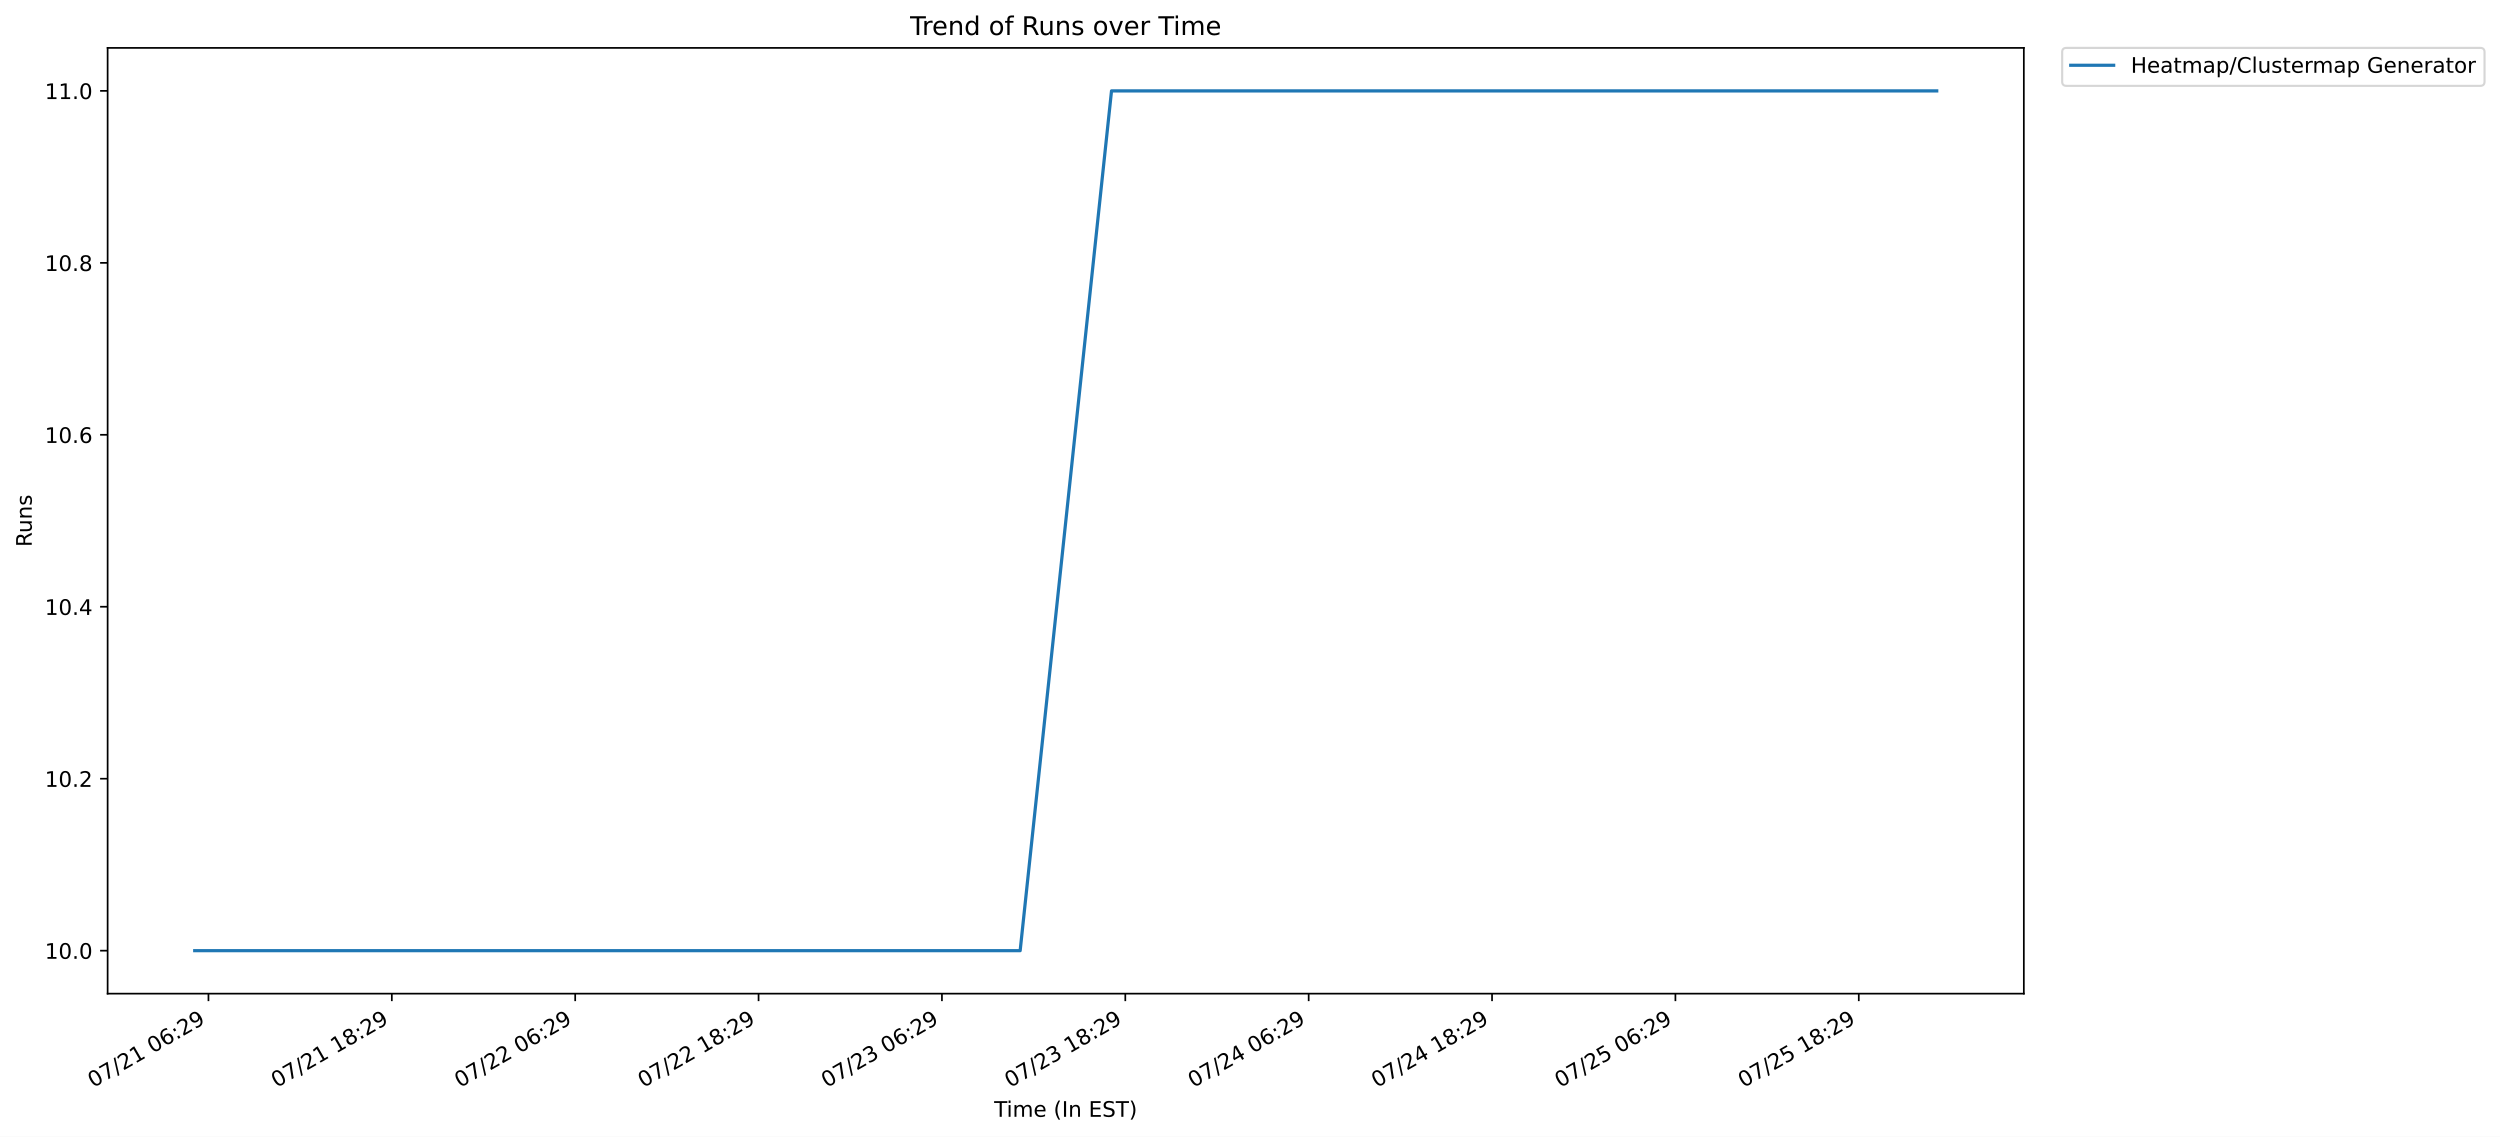
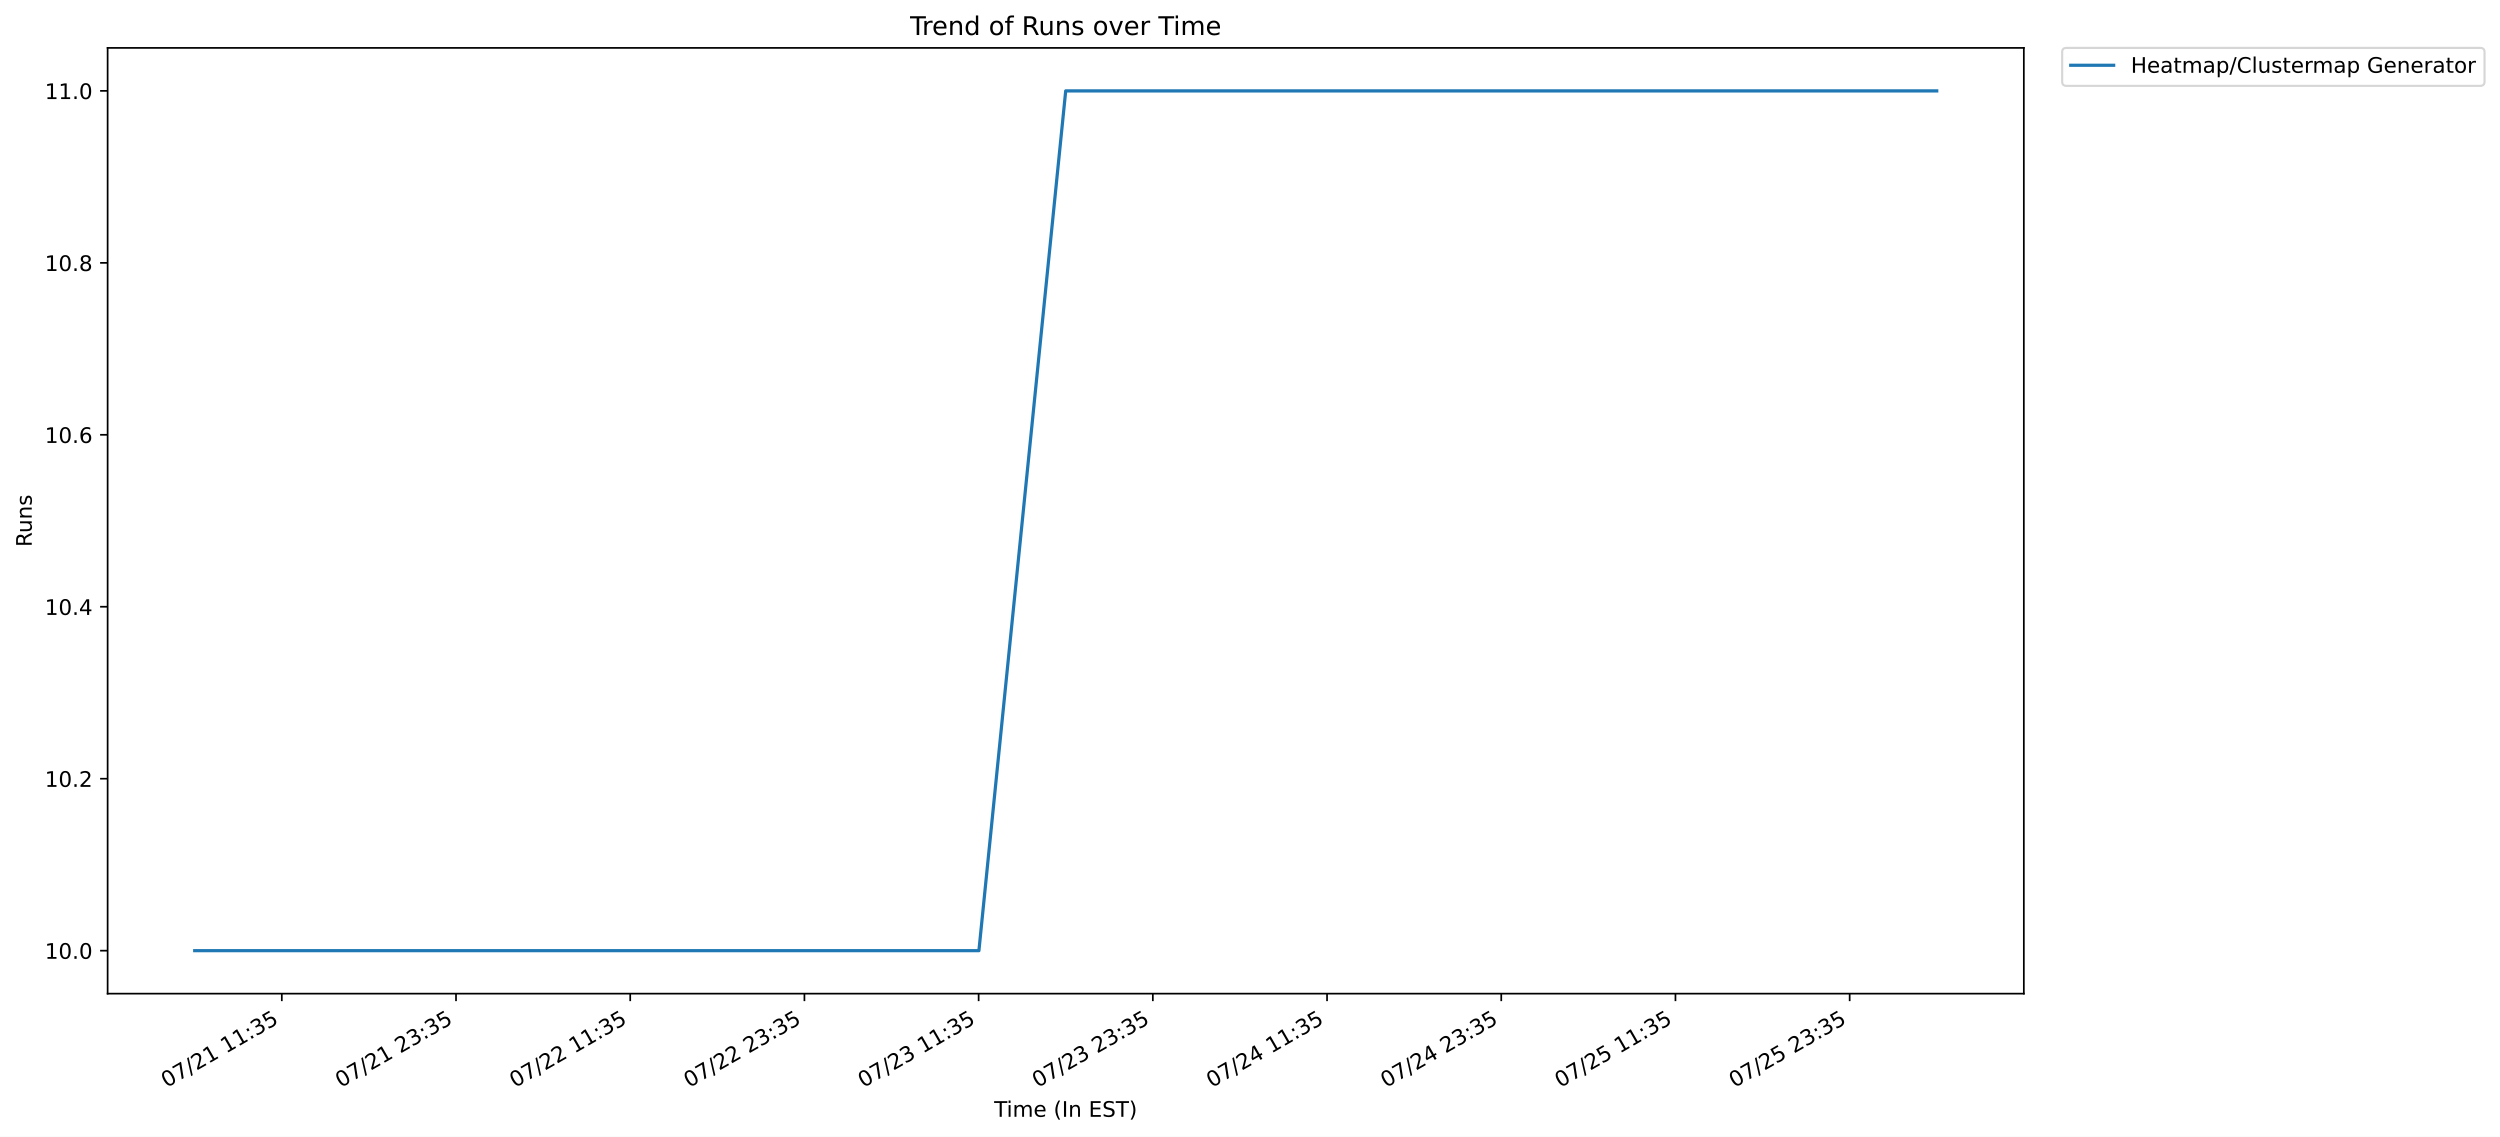
<svg xmlns="http://www.w3.org/2000/svg" xmlns:xlink="http://www.w3.org/1999/xlink" width="1164.801pt" height="529.626pt" viewBox="0 0 1164.801 529.626" version="1.1">
  <defs>
    <style type="text/css">*{stroke-linejoin: round; stroke-linecap: butt}</style>
  </defs>
  <g id="figure_1">
    <g id="patch_1">
      <path d="M 0 529.626  L 1164.801 529.626  L 1164.801 0  L 0 0  z " style="fill: #ffffff" />
    </g>
    <g id="axes_1">
      <g id="patch_2">
        <path d="M 50.144 462.958  L 942.944 462.958  L 942.944 22.318  L 50.144 22.318  z " style="fill: #ffffff" />
      </g>
      <g id="matplotlib.axis_1">
        <g id="xtick_1">
          <g id="line2d_1">
            <defs>
-               <path id="mad69b4e6be" d="M 0 0  L 0 3.5  " style="stroke: #000000; stroke-width: 0.8" />
+               <path id="m4e3403e6cc" d="M 0 0  L 0 3.5  " style="stroke: #000000; stroke-width: 0.8" />
            </defs>
            <g>
-               <use xlink:href="#mad69b4e6be" x="97.124" y="462.958" style="stroke: #000000; stroke-width: 0.8" />
+               <use xlink:href="#m4e3403e6cc" x="131.3" y="462.958" style="stroke: #000000; stroke-width: 0.8" />
            </g>
          </g>
          <g id="text_1">
-             <g transform="translate(43.41622 506.9464) rotate(-30) scale(0.1 -0.1)">
+             <g transform="translate(77.59217 506.9464) rotate(-30) scale(0.1 -0.1)">
              <defs>
                <path id="DejaVuSans-30" d="M 2034 4250  Q 1547 4250 1301 3770  Q 1056 3291 1056 2328  Q 1056 1369 1301 889  Q 1547 409 2034 409  Q 2525 409 2770 889  Q 3016 1369 3016 2328  Q 3016 3291 2770 3770  Q 2525 4250 2034 4250  z M 2034 4750  Q 2819 4750 3233 4129  Q 3647 3509 3647 2328  Q 3647 1150 3233 529  Q 2819 -91 2034 -91  Q 1250 -91 836 529  Q 422 1150 422 2328  Q 422 3509 836 4129  Q 1250 4750 2034 4750  z " transform="scale(0.015625)" />
                <path id="DejaVuSans-37" d="M 525 4666  L 3525 4666  L 3525 4397  L 1831 0  L 1172 0  L 2766 4134  L 525 4134  L 525 4666  z " transform="scale(0.015625)" />
                <path id="DejaVuSans-2f" d="M 1625 4666  L 2156 4666  L 531 -594  L 0 -594  L 1625 4666  z " transform="scale(0.015625)" />
                <path id="DejaVuSans-32" d="M 1228 531  L 3431 531  L 3431 0  L 469 0  L 469 531  Q 828 903 1448 1529  Q 2069 2156 2228 2338  Q 2531 2678 2651 2914  Q 2772 3150 2772 3378  Q 2772 3750 2511 3984  Q 2250 4219 1831 4219  Q 1534 4219 1204 4116  Q 875 4013 500 3803  L 500 4441  Q 881 4594 1212 4672  Q 1544 4750 1819 4750  Q 2544 4750 2975 4387  Q 3406 4025 3406 3419  Q 3406 3131 3298 2873  Q 3191 2616 2906 2266  Q 2828 2175 2409 1742  Q 1991 1309 1228 531  z " transform="scale(0.015625)" />
                <path id="DejaVuSans-31" d="M 794 531  L 1825 531  L 1825 4091  L 703 3866  L 703 4441  L 1819 4666  L 2450 4666  L 2450 531  L 3481 531  L 3481 0  L 794 0  L 794 531  z " transform="scale(0.015625)" />
                <path id="DejaVuSans-20" transform="scale(0.015625)" />
-                 <path id="DejaVuSans-36" d="M 2113 2584  Q 1688 2584 1439 2293  Q 1191 2003 1191 1497  Q 1191 994 1439 701  Q 1688 409 2113 409  Q 2538 409 2786 701  Q 3034 994 3034 1497  Q 3034 2003 2786 2293  Q 2538 2584 2113 2584  z M 3366 4563  L 3366 3988  Q 3128 4100 2886 4159  Q 2644 4219 2406 4219  Q 1781 4219 1451 3797  Q 1122 3375 1075 2522  Q 1259 2794 1537 2939  Q 1816 3084 2150 3084  Q 2853 3084 3261 2657  Q 3669 2231 3669 1497  Q 3669 778 3244 343  Q 2819 -91 2113 -91  Q 1303 -91 875 529  Q 447 1150 447 2328  Q 447 3434 972 4092  Q 1497 4750 2381 4750  Q 2619 4750 2861 4703  Q 3103 4656 3366 4563  z " transform="scale(0.015625)" />
                <path id="DejaVuSans-3a" d="M 750 794  L 1409 794  L 1409 0  L 750 0  L 750 794  z M 750 3309  L 1409 3309  L 1409 2516  L 750 2516  L 750 3309  z " transform="scale(0.015625)" />
-                 <path id="DejaVuSans-39" d="M 703 97  L 703 672  Q 941 559 1184 500  Q 1428 441 1663 441  Q 2288 441 2617 861  Q 2947 1281 2994 2138  Q 2813 1869 2534 1725  Q 2256 1581 1919 1581  Q 1219 1581 811 2004  Q 403 2428 403 3163  Q 403 3881 828 4315  Q 1253 4750 1959 4750  Q 2769 4750 3195 4129  Q 3622 3509 3622 2328  Q 3622 1225 3098 567  Q 2575 -91 1691 -91  Q 1453 -91 1209 -44  Q 966 3 703 97  z M 1959 2075  Q 2384 2075 2632 2365  Q 2881 2656 2881 3163  Q 2881 3666 2632 3958  Q 2384 4250 1959 4250  Q 1534 4250 1286 3958  Q 1038 3666 1038 3163  Q 1038 2656 1286 2365  Q 1534 2075 1959 2075  z " transform="scale(0.015625)" />
+                 <path id="DejaVuSans-33" d="M 2597 2516  Q 3050 2419 3304 2112  Q 3559 1806 3559 1356  Q 3559 666 3084 287  Q 2609 -91 1734 -91  Q 1441 -91 1130 -33  Q 819 25 488 141  L 488 750  Q 750 597 1062 519  Q 1375 441 1716 441  Q 2309 441 2620 675  Q 2931 909 2931 1356  Q 2931 1769 2642 2001  Q 2353 2234 1838 2234  L 1294 2234  L 1294 2753  L 1863 2753  Q 2328 2753 2575 2939  Q 2822 3125 2822 3475  Q 2822 3834 2567 4026  Q 2313 4219 1838 4219  Q 1578 4219 1281 4162  Q 984 4106 628 3988  L 628 4550  Q 988 4650 1302 4700  Q 1616 4750 1894 4750  Q 2613 4750 3031 4423  Q 3450 4097 3450 3541  Q 3450 3153 3228 2886  Q 3006 2619 2597 2516  z " transform="scale(0.015625)" />
+                 <path id="DejaVuSans-35" d="M 691 4666  L 3169 4666  L 3169 4134  L 1269 4134  L 1269 2991  Q 1406 3038 1543 3061  Q 1681 3084 1819 3084  Q 2600 3084 3056 2656  Q 3513 2228 3513 1497  Q 3513 744 3044 326  Q 2575 -91 1722 -91  Q 1428 -91 1123 -41  Q 819 9 494 109  L 494 744  Q 775 591 1075 516  Q 1375 441 1709 441  Q 2250 441 2565 725  Q 2881 1009 2881 1497  Q 2881 1984 2565 2268  Q 2250 2553 1709 2553  Q 1456 2553 1204 2497  Q 953 2441 691 2322  L 691 4666  z " transform="scale(0.015625)" />
              </defs>
              <use xlink:href="#DejaVuSans-30" />
              <use xlink:href="#DejaVuSans-37" x="63.623" />
              <use xlink:href="#DejaVuSans-2f" x="127.246" />
              <use xlink:href="#DejaVuSans-32" x="160.938" />
              <use xlink:href="#DejaVuSans-31" x="224.561" />
              <use xlink:href="#DejaVuSans-20" x="288.184" />
-               <use xlink:href="#DejaVuSans-30" x="319.971" />
-               <use xlink:href="#DejaVuSans-36" x="383.594" />
-               <use xlink:href="#DejaVuSans-3a" x="447.217" />
-               <use xlink:href="#DejaVuSans-32" x="480.908" />
-               <use xlink:href="#DejaVuSans-39" x="544.531" />
+               <use xlink:href="#DejaVuSans-31" x="319.971" />
+               <use xlink:href="#DejaVuSans-31" x="383.594" />
+               <use xlink:href="#DejaVuSans-3a" x="447.217" />
+               <use xlink:href="#DejaVuSans-33" x="480.908" />
+               <use xlink:href="#DejaVuSans-35" x="544.531" />
            </g>
          </g>
        </g>
        <g id="xtick_2">
          <g id="line2d_2">
            <g>
-               <use xlink:href="#mad69b4e6be" x="182.559" y="462.958" style="stroke: #000000; stroke-width: 0.8" />
+               <use xlink:href="#m4e3403e6cc" x="212.466" y="462.958" style="stroke: #000000; stroke-width: 0.8" />
            </g>
          </g>
          <g id="text_2">
-             <g transform="translate(128.8517 506.9464) rotate(-30) scale(0.1 -0.1)">
-               <defs>
-                 <path id="DejaVuSans-38" d="M 2034 2216  Q 1584 2216 1326 1975  Q 1069 1734 1069 1313  Q 1069 891 1326 650  Q 1584 409 2034 409  Q 2484 409 2743 651  Q 3003 894 3003 1313  Q 3003 1734 2745 1975  Q 2488 2216 2034 2216  z M 1403 2484  Q 997 2584 770 2862  Q 544 3141 544 3541  Q 544 4100 942 4425  Q 1341 4750 2034 4750  Q 2731 4750 3128 4425  Q 3525 4100 3525 3541  Q 3525 3141 3298 2862  Q 3072 2584 2669 2484  Q 3125 2378 3379 2068  Q 3634 1759 3634 1313  Q 3634 634 3220 271  Q 2806 -91 2034 -91  Q 1263 -91 848 271  Q 434 634 434 1313  Q 434 1759 690 2068  Q 947 2378 1403 2484  z M 1172 3481  Q 1172 3119 1398 2916  Q 1625 2713 2034 2713  Q 2441 2713 2670 2916  Q 2900 3119 2900 3481  Q 2900 3844 2670 4047  Q 2441 4250 2034 4250  Q 1625 4250 1398 4047  Q 1172 3844 1172 3481  z " transform="scale(0.015625)" />
-               </defs>
+             <g transform="translate(158.7585 506.9464) rotate(-30) scale(0.1 -0.1)">
              <use xlink:href="#DejaVuSans-30" />
              <use xlink:href="#DejaVuSans-37" x="63.623" />
              <use xlink:href="#DejaVuSans-2f" x="127.246" />
              <use xlink:href="#DejaVuSans-32" x="160.938" />
              <use xlink:href="#DejaVuSans-31" x="224.561" />
              <use xlink:href="#DejaVuSans-20" x="288.184" />
-               <use xlink:href="#DejaVuSans-31" x="319.971" />
-               <use xlink:href="#DejaVuSans-38" x="383.594" />
-               <use xlink:href="#DejaVuSans-3a" x="447.217" />
-               <use xlink:href="#DejaVuSans-32" x="480.908" />
-               <use xlink:href="#DejaVuSans-39" x="544.531" />
+               <use xlink:href="#DejaVuSans-32" x="319.971" />
+               <use xlink:href="#DejaVuSans-33" x="383.594" />
+               <use xlink:href="#DejaVuSans-3a" x="447.217" />
+               <use xlink:href="#DejaVuSans-33" x="480.908" />
+               <use xlink:href="#DejaVuSans-35" x="544.531" />
            </g>
          </g>
        </g>
        <g id="xtick_3">
          <g id="line2d_3">
            <g>
-               <use xlink:href="#mad69b4e6be" x="267.995" y="462.958" style="stroke: #000000; stroke-width: 0.8" />
+               <use xlink:href="#m4e3403e6cc" x="293.632" y="462.958" style="stroke: #000000; stroke-width: 0.8" />
            </g>
          </g>
          <g id="text_3">
-             <g transform="translate(214.2872 506.9464) rotate(-30) scale(0.1 -0.1)">
+             <g transform="translate(239.9248 506.9464) rotate(-30) scale(0.1 -0.1)">
              <use xlink:href="#DejaVuSans-30" />
              <use xlink:href="#DejaVuSans-37" x="63.623" />
              <use xlink:href="#DejaVuSans-2f" x="127.246" />
              <use xlink:href="#DejaVuSans-32" x="160.938" />
              <use xlink:href="#DejaVuSans-32" x="224.561" />
              <use xlink:href="#DejaVuSans-20" x="288.184" />
-               <use xlink:href="#DejaVuSans-30" x="319.971" />
-               <use xlink:href="#DejaVuSans-36" x="383.594" />
-               <use xlink:href="#DejaVuSans-3a" x="447.217" />
-               <use xlink:href="#DejaVuSans-32" x="480.908" />
-               <use xlink:href="#DejaVuSans-39" x="544.531" />
+               <use xlink:href="#DejaVuSans-31" x="319.971" />
+               <use xlink:href="#DejaVuSans-31" x="383.594" />
+               <use xlink:href="#DejaVuSans-3a" x="447.217" />
+               <use xlink:href="#DejaVuSans-33" x="480.908" />
+               <use xlink:href="#DejaVuSans-35" x="544.531" />
            </g>
          </g>
        </g>
        <g id="xtick_4">
          <g id="line2d_4">
            <g>
-               <use xlink:href="#mad69b4e6be" x="353.43" y="462.958" style="stroke: #000000; stroke-width: 0.8" />
+               <use xlink:href="#m4e3403e6cc" x="374.799" y="462.958" style="stroke: #000000; stroke-width: 0.8" />
            </g>
          </g>
          <g id="text_4">
-             <g transform="translate(299.7228 506.9464) rotate(-30) scale(0.1 -0.1)">
+             <g transform="translate(321.091 506.9464) rotate(-30) scale(0.1 -0.1)">
              <use xlink:href="#DejaVuSans-30" />
              <use xlink:href="#DejaVuSans-37" x="63.623" />
              <use xlink:href="#DejaVuSans-2f" x="127.246" />
              <use xlink:href="#DejaVuSans-32" x="160.938" />
              <use xlink:href="#DejaVuSans-32" x="224.561" />
              <use xlink:href="#DejaVuSans-20" x="288.184" />
-               <use xlink:href="#DejaVuSans-31" x="319.971" />
-               <use xlink:href="#DejaVuSans-38" x="383.594" />
-               <use xlink:href="#DejaVuSans-3a" x="447.217" />
-               <use xlink:href="#DejaVuSans-32" x="480.908" />
-               <use xlink:href="#DejaVuSans-39" x="544.531" />
+               <use xlink:href="#DejaVuSans-32" x="319.971" />
+               <use xlink:href="#DejaVuSans-33" x="383.594" />
+               <use xlink:href="#DejaVuSans-3a" x="447.217" />
+               <use xlink:href="#DejaVuSans-33" x="480.908" />
+               <use xlink:href="#DejaVuSans-35" x="544.531" />
            </g>
          </g>
        </g>
        <g id="xtick_5">
          <g id="line2d_5">
            <g>
-               <use xlink:href="#mad69b4e6be" x="438.866" y="462.958" style="stroke: #000000; stroke-width: 0.8" />
+               <use xlink:href="#m4e3403e6cc" x="455.965" y="462.958" style="stroke: #000000; stroke-width: 0.8" />
            </g>
          </g>
          <g id="text_5">
-             <g transform="translate(385.1583 506.9464) rotate(-30) scale(0.1 -0.1)">
-               <defs>
-                 <path id="DejaVuSans-33" d="M 2597 2516  Q 3050 2419 3304 2112  Q 3559 1806 3559 1356  Q 3559 666 3084 287  Q 2609 -91 1734 -91  Q 1441 -91 1130 -33  Q 819 25 488 141  L 488 750  Q 750 597 1062 519  Q 1375 441 1716 441  Q 2309 441 2620 675  Q 2931 909 2931 1356  Q 2931 1769 2642 2001  Q 2353 2234 1838 2234  L 1294 2234  L 1294 2753  L 1863 2753  Q 2328 2753 2575 2939  Q 2822 3125 2822 3475  Q 2822 3834 2567 4026  Q 2313 4219 1838 4219  Q 1578 4219 1281 4162  Q 984 4106 628 3988  L 628 4550  Q 988 4650 1302 4700  Q 1616 4750 1894 4750  Q 2613 4750 3031 4423  Q 3450 4097 3450 3541  Q 3450 3153 3228 2886  Q 3006 2619 2597 2516  z " transform="scale(0.015625)" />
-               </defs>
+             <g transform="translate(402.2573 506.9464) rotate(-30) scale(0.1 -0.1)">
              <use xlink:href="#DejaVuSans-30" />
              <use xlink:href="#DejaVuSans-37" x="63.623" />
              <use xlink:href="#DejaVuSans-2f" x="127.246" />
              <use xlink:href="#DejaVuSans-32" x="160.938" />
              <use xlink:href="#DejaVuSans-33" x="224.561" />
              <use xlink:href="#DejaVuSans-20" x="288.184" />
-               <use xlink:href="#DejaVuSans-30" x="319.971" />
-               <use xlink:href="#DejaVuSans-36" x="383.594" />
-               <use xlink:href="#DejaVuSans-3a" x="447.217" />
-               <use xlink:href="#DejaVuSans-32" x="480.908" />
-               <use xlink:href="#DejaVuSans-39" x="544.531" />
+               <use xlink:href="#DejaVuSans-31" x="319.971" />
+               <use xlink:href="#DejaVuSans-31" x="383.594" />
+               <use xlink:href="#DejaVuSans-3a" x="447.217" />
+               <use xlink:href="#DejaVuSans-33" x="480.908" />
+               <use xlink:href="#DejaVuSans-35" x="544.531" />
            </g>
          </g>
        </g>
        <g id="xtick_6">
          <g id="line2d_6">
            <g>
-               <use xlink:href="#mad69b4e6be" x="524.301" y="462.958" style="stroke: #000000; stroke-width: 0.8" />
+               <use xlink:href="#m4e3403e6cc" x="537.131" y="462.958" style="stroke: #000000; stroke-width: 0.8" />
            </g>
          </g>
          <g id="text_6">
-             <g transform="translate(470.5938 506.9464) rotate(-30) scale(0.1 -0.1)">
+             <g transform="translate(483.4236 506.9464) rotate(-30) scale(0.1 -0.1)">
              <use xlink:href="#DejaVuSans-30" />
              <use xlink:href="#DejaVuSans-37" x="63.623" />
              <use xlink:href="#DejaVuSans-2f" x="127.246" />
              <use xlink:href="#DejaVuSans-32" x="160.938" />
              <use xlink:href="#DejaVuSans-33" x="224.561" />
              <use xlink:href="#DejaVuSans-20" x="288.184" />
-               <use xlink:href="#DejaVuSans-31" x="319.971" />
-               <use xlink:href="#DejaVuSans-38" x="383.594" />
-               <use xlink:href="#DejaVuSans-3a" x="447.217" />
-               <use xlink:href="#DejaVuSans-32" x="480.908" />
-               <use xlink:href="#DejaVuSans-39" x="544.531" />
+               <use xlink:href="#DejaVuSans-32" x="319.971" />
+               <use xlink:href="#DejaVuSans-33" x="383.594" />
+               <use xlink:href="#DejaVuSans-3a" x="447.217" />
+               <use xlink:href="#DejaVuSans-33" x="480.908" />
+               <use xlink:href="#DejaVuSans-35" x="544.531" />
            </g>
          </g>
        </g>
        <g id="xtick_7">
          <g id="line2d_7">
            <g>
-               <use xlink:href="#mad69b4e6be" x="609.737" y="462.958" style="stroke: #000000; stroke-width: 0.8" />
+               <use xlink:href="#m4e3403e6cc" x="618.298" y="462.958" style="stroke: #000000; stroke-width: 0.8" />
            </g>
          </g>
          <g id="text_7">
-             <g transform="translate(556.0293 506.9464) rotate(-30) scale(0.1 -0.1)">
+             <g transform="translate(564.5899 506.9464) rotate(-30) scale(0.1 -0.1)">
              <defs>
                <path id="DejaVuSans-34" d="M 2419 4116  L 825 1625  L 2419 1625  L 2419 4116  z M 2253 4666  L 3047 4666  L 3047 1625  L 3713 1625  L 3713 1100  L 3047 1100  L 3047 0  L 2419 0  L 2419 1100  L 313 1100  L 313 1709  L 2253 4666  z " transform="scale(0.015625)" />
              </defs>
              <use xlink:href="#DejaVuSans-30" />
              <use xlink:href="#DejaVuSans-37" x="63.623" />
              <use xlink:href="#DejaVuSans-2f" x="127.246" />
              <use xlink:href="#DejaVuSans-32" x="160.938" />
              <use xlink:href="#DejaVuSans-34" x="224.561" />
              <use xlink:href="#DejaVuSans-20" x="288.184" />
-               <use xlink:href="#DejaVuSans-30" x="319.971" />
-               <use xlink:href="#DejaVuSans-36" x="383.594" />
-               <use xlink:href="#DejaVuSans-3a" x="447.217" />
-               <use xlink:href="#DejaVuSans-32" x="480.908" />
-               <use xlink:href="#DejaVuSans-39" x="544.531" />
+               <use xlink:href="#DejaVuSans-31" x="319.971" />
+               <use xlink:href="#DejaVuSans-31" x="383.594" />
+               <use xlink:href="#DejaVuSans-3a" x="447.217" />
+               <use xlink:href="#DejaVuSans-33" x="480.908" />
+               <use xlink:href="#DejaVuSans-35" x="544.531" />
            </g>
          </g>
        </g>
        <g id="xtick_8">
          <g id="line2d_8">
            <g>
-               <use xlink:href="#mad69b4e6be" x="695.173" y="462.958" style="stroke: #000000; stroke-width: 0.8" />
+               <use xlink:href="#m4e3403e6cc" x="699.464" y="462.958" style="stroke: #000000; stroke-width: 0.8" />
            </g>
          </g>
          <g id="text_8">
-             <g transform="translate(641.4648 506.9464) rotate(-30) scale(0.1 -0.1)">
+             <g transform="translate(645.7562 506.9464) rotate(-30) scale(0.1 -0.1)">
              <use xlink:href="#DejaVuSans-30" />
              <use xlink:href="#DejaVuSans-37" x="63.623" />
              <use xlink:href="#DejaVuSans-2f" x="127.246" />
              <use xlink:href="#DejaVuSans-32" x="160.938" />
              <use xlink:href="#DejaVuSans-34" x="224.561" />
              <use xlink:href="#DejaVuSans-20" x="288.184" />
-               <use xlink:href="#DejaVuSans-31" x="319.971" />
-               <use xlink:href="#DejaVuSans-38" x="383.594" />
-               <use xlink:href="#DejaVuSans-3a" x="447.217" />
-               <use xlink:href="#DejaVuSans-32" x="480.908" />
-               <use xlink:href="#DejaVuSans-39" x="544.531" />
+               <use xlink:href="#DejaVuSans-32" x="319.971" />
+               <use xlink:href="#DejaVuSans-33" x="383.594" />
+               <use xlink:href="#DejaVuSans-3a" x="447.217" />
+               <use xlink:href="#DejaVuSans-33" x="480.908" />
+               <use xlink:href="#DejaVuSans-35" x="544.531" />
            </g>
          </g>
        </g>
        <g id="xtick_9">
          <g id="line2d_9">
            <g>
-               <use xlink:href="#mad69b4e6be" x="780.608" y="462.958" style="stroke: #000000; stroke-width: 0.8" />
+               <use xlink:href="#m4e3403e6cc" x="780.63" y="462.958" style="stroke: #000000; stroke-width: 0.8" />
            </g>
          </g>
          <g id="text_9">
-             <g transform="translate(726.9003 506.9464) rotate(-30) scale(0.1 -0.1)">
-               <defs>
-                 <path id="DejaVuSans-35" d="M 691 4666  L 3169 4666  L 3169 4134  L 1269 4134  L 1269 2991  Q 1406 3038 1543 3061  Q 1681 3084 1819 3084  Q 2600 3084 3056 2656  Q 3513 2228 3513 1497  Q 3513 744 3044 326  Q 2575 -91 1722 -91  Q 1428 -91 1123 -41  Q 819 9 494 109  L 494 744  Q 775 591 1075 516  Q 1375 441 1709 441  Q 2250 441 2565 725  Q 2881 1009 2881 1497  Q 2881 1984 2565 2268  Q 2250 2553 1709 2553  Q 1456 2553 1204 2497  Q 953 2441 691 2322  L 691 4666  z " transform="scale(0.015625)" />
-               </defs>
+             <g transform="translate(726.9225 506.9464) rotate(-30) scale(0.1 -0.1)">
              <use xlink:href="#DejaVuSans-30" />
              <use xlink:href="#DejaVuSans-37" x="63.623" />
              <use xlink:href="#DejaVuSans-2f" x="127.246" />
              <use xlink:href="#DejaVuSans-32" x="160.938" />
              <use xlink:href="#DejaVuSans-35" x="224.561" />
              <use xlink:href="#DejaVuSans-20" x="288.184" />
-               <use xlink:href="#DejaVuSans-30" x="319.971" />
-               <use xlink:href="#DejaVuSans-36" x="383.594" />
-               <use xlink:href="#DejaVuSans-3a" x="447.217" />
-               <use xlink:href="#DejaVuSans-32" x="480.908" />
-               <use xlink:href="#DejaVuSans-39" x="544.531" />
+               <use xlink:href="#DejaVuSans-31" x="319.971" />
+               <use xlink:href="#DejaVuSans-31" x="383.594" />
+               <use xlink:href="#DejaVuSans-3a" x="447.217" />
+               <use xlink:href="#DejaVuSans-33" x="480.908" />
+               <use xlink:href="#DejaVuSans-35" x="544.531" />
            </g>
          </g>
        </g>
        <g id="xtick_10">
          <g id="line2d_10">
            <g>
-               <use xlink:href="#mad69b4e6be" x="866.044" y="462.958" style="stroke: #000000; stroke-width: 0.8" />
+               <use xlink:href="#m4e3403e6cc" x="861.797" y="462.958" style="stroke: #000000; stroke-width: 0.8" />
            </g>
          </g>
          <g id="text_10">
-             <g transform="translate(812.3358 506.9464) rotate(-30) scale(0.1 -0.1)">
+             <g transform="translate(808.0888 506.9464) rotate(-30) scale(0.1 -0.1)">
              <use xlink:href="#DejaVuSans-30" />
              <use xlink:href="#DejaVuSans-37" x="63.623" />
              <use xlink:href="#DejaVuSans-2f" x="127.246" />
              <use xlink:href="#DejaVuSans-32" x="160.938" />
              <use xlink:href="#DejaVuSans-35" x="224.561" />
              <use xlink:href="#DejaVuSans-20" x="288.184" />
-               <use xlink:href="#DejaVuSans-31" x="319.971" />
-               <use xlink:href="#DejaVuSans-38" x="383.594" />
-               <use xlink:href="#DejaVuSans-3a" x="447.217" />
-               <use xlink:href="#DejaVuSans-32" x="480.908" />
-               <use xlink:href="#DejaVuSans-39" x="544.531" />
+               <use xlink:href="#DejaVuSans-32" x="319.971" />
+               <use xlink:href="#DejaVuSans-33" x="383.594" />
+               <use xlink:href="#DejaVuSans-3a" x="447.217" />
+               <use xlink:href="#DejaVuSans-33" x="480.908" />
+               <use xlink:href="#DejaVuSans-35" x="544.531" />
            </g>
          </g>
        </g>
        <g id="text_11">
          <g transform="translate(463.1992 520.3459) scale(0.1 -0.1)">
            <defs>
              <path id="DejaVuSans-54" d="M -19 4666  L 3928 4666  L 3928 4134  L 2272 4134  L 2272 0  L 1638 0  L 1638 4134  L -19 4134  L -19 4666  z " transform="scale(0.015625)" />
              <path id="DejaVuSans-69" d="M 603 3500  L 1178 3500  L 1178 0  L 603 0  L 603 3500  z M 603 4863  L 1178 4863  L 1178 4134  L 603 4134  L 603 4863  z " transform="scale(0.015625)" />
              <path id="DejaVuSans-6d" d="M 3328 2828  Q 3544 3216 3844 3400  Q 4144 3584 4550 3584  Q 5097 3584 5394 3201  Q 5691 2819 5691 2113  L 5691 0  L 5113 0  L 5113 2094  Q 5113 2597 4934 2840  Q 4756 3084 4391 3084  Q 3944 3084 3684 2787  Q 3425 2491 3425 1978  L 3425 0  L 2847 0  L 2847 2094  Q 2847 2600 2669 2842  Q 2491 3084 2119 3084  Q 1678 3084 1418 2786  Q 1159 2488 1159 1978  L 1159 0  L 581 0  L 581 3500  L 1159 3500  L 1159 2956  Q 1356 3278 1631 3431  Q 1906 3584 2284 3584  Q 2666 3584 2933 3390  Q 3200 3197 3328 2828  z " transform="scale(0.015625)" />
              <path id="DejaVuSans-65" d="M 3597 1894  L 3597 1613  L 953 1613  Q 991 1019 1311 708  Q 1631 397 2203 397  Q 2534 397 2845 478  Q 3156 559 3463 722  L 3463 178  Q 3153 47 2828 -22  Q 2503 -91 2169 -91  Q 1331 -91 842 396  Q 353 884 353 1716  Q 353 2575 817 3079  Q 1281 3584 2069 3584  Q 2775 3584 3186 3129  Q 3597 2675 3597 1894  z M 3022 2063  Q 3016 2534 2758 2815  Q 2500 3097 2075 3097  Q 1594 3097 1305 2825  Q 1016 2553 972 2059  L 3022 2063  z " transform="scale(0.015625)" />
              <path id="DejaVuSans-28" d="M 1984 4856  Q 1566 4138 1362 3434  Q 1159 2731 1159 2009  Q 1159 1288 1364 580  Q 1569 -128 1984 -844  L 1484 -844  Q 1016 -109 783 600  Q 550 1309 550 2009  Q 550 2706 781 3412  Q 1013 4119 1484 4856  L 1984 4856  z " transform="scale(0.015625)" />
              <path id="DejaVuSans-49" d="M 628 4666  L 1259 4666  L 1259 0  L 628 0  L 628 4666  z " transform="scale(0.015625)" />
              <path id="DejaVuSans-6e" d="M 3513 2113  L 3513 0  L 2938 0  L 2938 2094  Q 2938 2591 2744 2837  Q 2550 3084 2163 3084  Q 1697 3084 1428 2787  Q 1159 2491 1159 1978  L 1159 0  L 581 0  L 581 3500  L 1159 3500  L 1159 2956  Q 1366 3272 1645 3428  Q 1925 3584 2291 3584  Q 2894 3584 3203 3211  Q 3513 2838 3513 2113  z " transform="scale(0.015625)" />
              <path id="DejaVuSans-45" d="M 628 4666  L 3578 4666  L 3578 4134  L 1259 4134  L 1259 2753  L 3481 2753  L 3481 2222  L 1259 2222  L 1259 531  L 3634 531  L 3634 0  L 628 0  L 628 4666  z " transform="scale(0.015625)" />
              <path id="DejaVuSans-53" d="M 3425 4513  L 3425 3897  Q 3066 4069 2747 4153  Q 2428 4238 2131 4238  Q 1616 4238 1336 4038  Q 1056 3838 1056 3469  Q 1056 3159 1242 3001  Q 1428 2844 1947 2747  L 2328 2669  Q 3034 2534 3370 2195  Q 3706 1856 3706 1288  Q 3706 609 3251 259  Q 2797 -91 1919 -91  Q 1588 -91 1214 -16  Q 841 59 441 206  L 441 856  Q 825 641 1194 531  Q 1563 422 1919 422  Q 2459 422 2753 634  Q 3047 847 3047 1241  Q 3047 1584 2836 1778  Q 2625 1972 2144 2069  L 1759 2144  Q 1053 2284 737 2584  Q 422 2884 422 3419  Q 422 4038 858 4394  Q 1294 4750 2059 4750  Q 2388 4750 2728 4690  Q 3069 4631 3425 4513  z " transform="scale(0.015625)" />
              <path id="DejaVuSans-29" d="M 513 4856  L 1013 4856  Q 1481 4119 1714 3412  Q 1947 2706 1947 2009  Q 1947 1309 1714 600  Q 1481 -109 1013 -844  L 513 -844  Q 928 -128 1133 580  Q 1338 1288 1338 2009  Q 1338 2731 1133 3434  Q 928 4138 513 4856  z " transform="scale(0.015625)" />
            </defs>
            <use xlink:href="#DejaVuSans-54" />
            <use xlink:href="#DejaVuSans-69" x="57.959" />
            <use xlink:href="#DejaVuSans-6d" x="85.742" />
            <use xlink:href="#DejaVuSans-65" x="183.154" />
            <use xlink:href="#DejaVuSans-20" x="244.678" />
            <use xlink:href="#DejaVuSans-28" x="276.465" />
            <use xlink:href="#DejaVuSans-49" x="315.479" />
            <use xlink:href="#DejaVuSans-6e" x="344.971" />
            <use xlink:href="#DejaVuSans-20" x="408.35" />
            <use xlink:href="#DejaVuSans-45" x="440.137" />
            <use xlink:href="#DejaVuSans-53" x="503.32" />
            <use xlink:href="#DejaVuSans-54" x="566.797" />
            <use xlink:href="#DejaVuSans-29" x="627.881" />
          </g>
        </g>
      </g>
      <g id="matplotlib.axis_2">
        <g id="ytick_1">
          <g id="line2d_11">
            <defs>
-               <path id="md8e30cfbe2" d="M 0 0  L -3.5 0  " style="stroke: #000000; stroke-width: 0.8" />
+               <path id="mb88e0fbed5" d="M 0 0  L -3.5 0  " style="stroke: #000000; stroke-width: 0.8" />
            </defs>
            <g>
-               <use xlink:href="#md8e30cfbe2" x="50.144" y="442.929" style="stroke: #000000; stroke-width: 0.8" />
+               <use xlink:href="#mb88e0fbed5" x="50.144" y="442.929" style="stroke: #000000; stroke-width: 0.8" />
            </g>
          </g>
          <g id="text_12">
            <g transform="translate(20.87813 446.7283) scale(0.1 -0.1)">
              <defs>
                <path id="DejaVuSans-2e" d="M 684 794  L 1344 794  L 1344 0  L 684 0  L 684 794  z " transform="scale(0.015625)" />
              </defs>
              <use xlink:href="#DejaVuSans-31" />
              <use xlink:href="#DejaVuSans-30" x="63.623" />
              <use xlink:href="#DejaVuSans-2e" x="127.246" />
              <use xlink:href="#DejaVuSans-30" x="159.033" />
            </g>
          </g>
        </g>
        <g id="ytick_2">
          <g id="line2d_12">
            <g>
-               <use xlink:href="#md8e30cfbe2" x="50.144" y="362.813" style="stroke: #000000; stroke-width: 0.8" />
+               <use xlink:href="#mb88e0fbed5" x="50.144" y="362.813" style="stroke: #000000; stroke-width: 0.8" />
            </g>
          </g>
          <g id="text_13">
            <g transform="translate(20.87813 366.6119) scale(0.1 -0.1)">
              <use xlink:href="#DejaVuSans-31" />
              <use xlink:href="#DejaVuSans-30" x="63.623" />
              <use xlink:href="#DejaVuSans-2e" x="127.246" />
              <use xlink:href="#DejaVuSans-32" x="159.033" />
            </g>
          </g>
        </g>
        <g id="ytick_3">
          <g id="line2d_13">
            <g>
-               <use xlink:href="#md8e30cfbe2" x="50.144" y="282.696" style="stroke: #000000; stroke-width: 0.8" />
+               <use xlink:href="#mb88e0fbed5" x="50.144" y="282.696" style="stroke: #000000; stroke-width: 0.8" />
            </g>
          </g>
          <g id="text_14">
            <g transform="translate(20.87813 286.4955) scale(0.1 -0.1)">
              <use xlink:href="#DejaVuSans-31" />
              <use xlink:href="#DejaVuSans-30" x="63.623" />
              <use xlink:href="#DejaVuSans-2e" x="127.246" />
              <use xlink:href="#DejaVuSans-34" x="159.033" />
            </g>
          </g>
        </g>
        <g id="ytick_4">
          <g id="line2d_14">
            <g>
-               <use xlink:href="#md8e30cfbe2" x="50.144" y="202.58" style="stroke: #000000; stroke-width: 0.8" />
+               <use xlink:href="#mb88e0fbed5" x="50.144" y="202.58" style="stroke: #000000; stroke-width: 0.8" />
            </g>
          </g>
          <g id="text_15">
            <g transform="translate(20.87813 206.3792) scale(0.1 -0.1)">
+               <defs>
+                 <path id="DejaVuSans-36" d="M 2113 2584  Q 1688 2584 1439 2293  Q 1191 2003 1191 1497  Q 1191 994 1439 701  Q 1688 409 2113 409  Q 2538 409 2786 701  Q 3034 994 3034 1497  Q 3034 2003 2786 2293  Q 2538 2584 2113 2584  z M 3366 4563  L 3366 3988  Q 3128 4100 2886 4159  Q 2644 4219 2406 4219  Q 1781 4219 1451 3797  Q 1122 3375 1075 2522  Q 1259 2794 1537 2939  Q 1816 3084 2150 3084  Q 2853 3084 3261 2657  Q 3669 2231 3669 1497  Q 3669 778 3244 343  Q 2819 -91 2113 -91  Q 1303 -91 875 529  Q 447 1150 447 2328  Q 447 3434 972 4092  Q 1497 4750 2381 4750  Q 2619 4750 2861 4703  Q 3103 4656 3366 4563  z " transform="scale(0.015625)" />
+               </defs>
              <use xlink:href="#DejaVuSans-31" />
              <use xlink:href="#DejaVuSans-30" x="63.623" />
              <use xlink:href="#DejaVuSans-2e" x="127.246" />
              <use xlink:href="#DejaVuSans-36" x="159.033" />
            </g>
          </g>
        </g>
        <g id="ytick_5">
          <g id="line2d_15">
            <g>
-               <use xlink:href="#md8e30cfbe2" x="50.144" y="122.464" style="stroke: #000000; stroke-width: 0.8" />
+               <use xlink:href="#mb88e0fbed5" x="50.144" y="122.464" style="stroke: #000000; stroke-width: 0.8" />
            </g>
          </g>
          <g id="text_16">
            <g transform="translate(20.87813 126.2628) scale(0.1 -0.1)">
+               <defs>
+                 <path id="DejaVuSans-38" d="M 2034 2216  Q 1584 2216 1326 1975  Q 1069 1734 1069 1313  Q 1069 891 1326 650  Q 1584 409 2034 409  Q 2484 409 2743 651  Q 3003 894 3003 1313  Q 3003 1734 2745 1975  Q 2488 2216 2034 2216  z M 1403 2484  Q 997 2584 770 2862  Q 544 3141 544 3541  Q 544 4100 942 4425  Q 1341 4750 2034 4750  Q 2731 4750 3128 4425  Q 3525 4100 3525 3541  Q 3525 3141 3298 2862  Q 3072 2584 2669 2484  Q 3125 2378 3379 2068  Q 3634 1759 3634 1313  Q 3634 634 3220 271  Q 2806 -91 2034 -91  Q 1263 -91 848 271  Q 434 634 434 1313  Q 434 1759 690 2068  Q 947 2378 1403 2484  z M 1172 3481  Q 1172 3119 1398 2916  Q 1625 2713 2034 2713  Q 2441 2713 2670 2916  Q 2900 3119 2900 3481  Q 2900 3844 2670 4047  Q 2441 4250 2034 4250  Q 1625 4250 1398 4047  Q 1172 3844 1172 3481  z " transform="scale(0.015625)" />
+               </defs>
              <use xlink:href="#DejaVuSans-31" />
              <use xlink:href="#DejaVuSans-30" x="63.623" />
              <use xlink:href="#DejaVuSans-2e" x="127.246" />
              <use xlink:href="#DejaVuSans-38" x="159.033" />
            </g>
          </g>
        </g>
        <g id="ytick_6">
          <g id="line2d_16">
            <g>
-               <use xlink:href="#md8e30cfbe2" x="50.144" y="42.347" style="stroke: #000000; stroke-width: 0.8" />
+               <use xlink:href="#mb88e0fbed5" x="50.144" y="42.347" style="stroke: #000000; stroke-width: 0.8" />
            </g>
          </g>
          <g id="text_17">
            <g transform="translate(20.87813 46.14643) scale(0.1 -0.1)">
              <use xlink:href="#DejaVuSans-31" />
              <use xlink:href="#DejaVuSans-31" x="63.623" />
              <use xlink:href="#DejaVuSans-2e" x="127.246" />
              <use xlink:href="#DejaVuSans-30" x="159.033" />
            </g>
          </g>
        </g>
        <g id="text_18">
          <g transform="translate(14.79844 254.8295) rotate(-90) scale(0.1 -0.1)">
            <defs>
              <path id="DejaVuSans-52" d="M 2841 2188  Q 3044 2119 3236 1894  Q 3428 1669 3622 1275  L 4263 0  L 3584 0  L 2988 1197  Q 2756 1666 2539 1819  Q 2322 1972 1947 1972  L 1259 1972  L 1259 0  L 628 0  L 628 4666  L 2053 4666  Q 2853 4666 3247 4331  Q 3641 3997 3641 3322  Q 3641 2881 3436 2590  Q 3231 2300 2841 2188  z M 1259 4147  L 1259 2491  L 2053 2491  Q 2509 2491 2742 2702  Q 2975 2913 2975 3322  Q 2975 3731 2742 3939  Q 2509 4147 2053 4147  L 1259 4147  z " transform="scale(0.015625)" />
              <path id="DejaVuSans-75" d="M 544 1381  L 544 3500  L 1119 3500  L 1119 1403  Q 1119 906 1312 657  Q 1506 409 1894 409  Q 2359 409 2629 706  Q 2900 1003 2900 1516  L 2900 3500  L 3475 3500  L 3475 0  L 2900 0  L 2900 538  Q 2691 219 2414 64  Q 2138 -91 1772 -91  Q 1169 -91 856 284  Q 544 659 544 1381  z M 1991 3584  L 1991 3584  z " transform="scale(0.015625)" />
              <path id="DejaVuSans-73" d="M 2834 3397  L 2834 2853  Q 2591 2978 2328 3040  Q 2066 3103 1784 3103  Q 1356 3103 1142 2972  Q 928 2841 928 2578  Q 928 2378 1081 2264  Q 1234 2150 1697 2047  L 1894 2003  Q 2506 1872 2764 1633  Q 3022 1394 3022 966  Q 3022 478 2636 193  Q 2250 -91 1575 -91  Q 1294 -91 989 -36  Q 684 19 347 128  L 347 722  Q 666 556 975 473  Q 1284 391 1588 391  Q 1994 391 2212 530  Q 2431 669 2431 922  Q 2431 1156 2273 1281  Q 2116 1406 1581 1522  L 1381 1569  Q 847 1681 609 1914  Q 372 2147 372 2553  Q 372 3047 722 3315  Q 1072 3584 1716 3584  Q 2034 3584 2315 3537  Q 2597 3491 2834 3397  z " transform="scale(0.015625)" />
            </defs>
            <use xlink:href="#DejaVuSans-52" />
            <use xlink:href="#DejaVuSans-75" x="64.982" />
            <use xlink:href="#DejaVuSans-6e" x="128.361" />
            <use xlink:href="#DejaVuSans-73" x="191.74" />
          </g>
        </g>
      </g>
      <g id="line2d_17">
-         <path d="M 90.726 442.929  L 133.831 442.929  L 176.183 442.929  L 218.869 442.929  L 261.594 442.929  L 304.468 442.929  L 347.031 442.929  L 389.746 442.929  L 432.427 442.929  L 475.314 442.929  L 517.88 42.347  L 560.653 42.347  L 603.481 42.347  L 646.366 42.347  L 688.763 42.347  L 731.489 42.347  L 774.346 42.347  L 817.383 42.347  L 859.626 42.347  L 902.362 42.347  " clip-path="url(#p40232c744d)" style="fill: none; stroke: #1f77b4; stroke-width: 1.5; stroke-linecap: square" />
+         <path d="M 90.726 442.929  L 131.677 442.929  L 171.913 442.929  L 212.466 442.929  L 253.056 442.929  L 293.787 442.929  L 334.223 442.929  L 374.804 442.929  L 415.352 442.929  L 456.096 442.929  L 496.535 42.347  L 537.171 42.347  L 577.858 42.347  L 618.601 42.347  L 658.879 42.347  L 699.47 42.347  L 740.185 42.347  L 781.072 42.347  L 821.204 42.347  L 861.804 42.347  L 902.362 42.347  " clip-path="url(#pa53a2ab35d)" style="fill: none; stroke: #1f77b4; stroke-width: 1.5; stroke-linecap: square" />
      </g>
      <g id="patch_3">
        <path d="M 50.144 462.958  L 50.144 22.318  " style="fill: none; stroke: #000000; stroke-width: 0.8; stroke-linejoin: miter; stroke-linecap: square" />
      </g>
      <g id="patch_4">
        <path d="M 942.944 462.958  L 942.944 22.318  " style="fill: none; stroke: #000000; stroke-width: 0.8; stroke-linejoin: miter; stroke-linecap: square" />
      </g>
      <g id="patch_5">
        <path d="M 50.144 462.958  L 942.944 462.958  " style="fill: none; stroke: #000000; stroke-width: 0.8; stroke-linejoin: miter; stroke-linecap: square" />
      </g>
      <g id="patch_6">
        <path d="M 50.144 22.318  L 942.944 22.318  " style="fill: none; stroke: #000000; stroke-width: 0.8; stroke-linejoin: miter; stroke-linecap: square" />
      </g>
      <g id="text_19">
        <g transform="translate(424.0272 16.31812) scale(0.12 -0.12)">
          <defs>
            <path id="DejaVuSans-72" d="M 2631 2963  Q 2534 3019 2420 3045  Q 2306 3072 2169 3072  Q 1681 3072 1420 2755  Q 1159 2438 1159 1844  L 1159 0  L 581 0  L 581 3500  L 1159 3500  L 1159 2956  Q 1341 3275 1631 3429  Q 1922 3584 2338 3584  Q 2397 3584 2469 3576  Q 2541 3569 2628 3553  L 2631 2963  z " transform="scale(0.015625)" />
            <path id="DejaVuSans-64" d="M 2906 2969  L 2906 4863  L 3481 4863  L 3481 0  L 2906 0  L 2906 525  Q 2725 213 2448 61  Q 2172 -91 1784 -91  Q 1150 -91 751 415  Q 353 922 353 1747  Q 353 2572 751 3078  Q 1150 3584 1784 3584  Q 2172 3584 2448 3432  Q 2725 3281 2906 2969  z M 947 1747  Q 947 1113 1208 752  Q 1469 391 1925 391  Q 2381 391 2643 752  Q 2906 1113 2906 1747  Q 2906 2381 2643 2742  Q 2381 3103 1925 3103  Q 1469 3103 1208 2742  Q 947 2381 947 1747  z " transform="scale(0.015625)" />
            <path id="DejaVuSans-6f" d="M 1959 3097  Q 1497 3097 1228 2736  Q 959 2375 959 1747  Q 959 1119 1226 758  Q 1494 397 1959 397  Q 2419 397 2687 759  Q 2956 1122 2956 1747  Q 2956 2369 2687 2733  Q 2419 3097 1959 3097  z M 1959 3584  Q 2709 3584 3137 3096  Q 3566 2609 3566 1747  Q 3566 888 3137 398  Q 2709 -91 1959 -91  Q 1206 -91 779 398  Q 353 888 353 1747  Q 353 2609 779 3096  Q 1206 3584 1959 3584  z " transform="scale(0.015625)" />
            <path id="DejaVuSans-66" d="M 2375 4863  L 2375 4384  L 1825 4384  Q 1516 4384 1395 4259  Q 1275 4134 1275 3809  L 1275 3500  L 2222 3500  L 2222 3053  L 1275 3053  L 1275 0  L 697 0  L 697 3053  L 147 3053  L 147 3500  L 697 3500  L 697 3744  Q 697 4328 969 4595  Q 1241 4863 1831 4863  L 2375 4863  z " transform="scale(0.015625)" />
            <path id="DejaVuSans-76" d="M 191 3500  L 800 3500  L 1894 563  L 2988 3500  L 3597 3500  L 2284 0  L 1503 0  L 191 3500  z " transform="scale(0.015625)" />
          </defs>
          <use xlink:href="#DejaVuSans-54" />
          <use xlink:href="#DejaVuSans-72" x="46.334" />
          <use xlink:href="#DejaVuSans-65" x="85.197" />
          <use xlink:href="#DejaVuSans-6e" x="146.721" />
          <use xlink:href="#DejaVuSans-64" x="210.1" />
          <use xlink:href="#DejaVuSans-20" x="273.576" />
          <use xlink:href="#DejaVuSans-6f" x="305.363" />
          <use xlink:href="#DejaVuSans-66" x="366.545" />
          <use xlink:href="#DejaVuSans-20" x="401.75" />
          <use xlink:href="#DejaVuSans-52" x="433.537" />
          <use xlink:href="#DejaVuSans-75" x="498.52" />
          <use xlink:href="#DejaVuSans-6e" x="561.898" />
          <use xlink:href="#DejaVuSans-73" x="625.277" />
          <use xlink:href="#DejaVuSans-20" x="677.377" />
          <use xlink:href="#DejaVuSans-6f" x="709.164" />
          <use xlink:href="#DejaVuSans-76" x="770.346" />
          <use xlink:href="#DejaVuSans-65" x="829.525" />
          <use xlink:href="#DejaVuSans-72" x="891.049" />
          <use xlink:href="#DejaVuSans-20" x="932.162" />
          <use xlink:href="#DejaVuSans-54" x="963.949" />
          <use xlink:href="#DejaVuSans-69" x="1021.908" />
          <use xlink:href="#DejaVuSans-6d" x="1049.691" />
          <use xlink:href="#DejaVuSans-65" x="1147.104" />
        </g>
      </g>
      <g id="legend_1">
        <g id="patch_7">
          <path d="M 962.8 39.996  L 1155.601 39.996  Q 1157.601 39.996 1157.601 37.996  L 1157.601 24.318  Q 1157.601 22.318 1155.601 22.318  L 962.8 22.318  Q 960.8 22.318 960.8 24.318  L 960.8 37.996  Q 960.8 39.996 962.8 39.996  z " style="fill: #ffffff; opacity: 0.8; stroke: #cccccc; stroke-linejoin: miter" />
        </g>
        <g id="line2d_18">
          <path d="M 964.8 30.417  L 974.8 30.417  L 984.8 30.417  " style="fill: none; stroke: #1f77b4; stroke-width: 1.5; stroke-linecap: square" />
        </g>
        <g id="text_20">
          <g transform="translate(992.7998 33.91656) scale(0.1 -0.1)">
            <defs>
              <path id="DejaVuSans-48" d="M 628 4666  L 1259 4666  L 1259 2753  L 3553 2753  L 3553 4666  L 4184 4666  L 4184 0  L 3553 0  L 3553 2222  L 1259 2222  L 1259 0  L 628 0  L 628 4666  z " transform="scale(0.015625)" />
              <path id="DejaVuSans-61" d="M 2194 1759  Q 1497 1759 1228 1600  Q 959 1441 959 1056  Q 959 750 1161 570  Q 1363 391 1709 391  Q 2188 391 2477 730  Q 2766 1069 2766 1631  L 2766 1759  L 2194 1759  z M 3341 1997  L 3341 0  L 2766 0  L 2766 531  Q 2569 213 2275 61  Q 1981 -91 1556 -91  Q 1019 -91 701 211  Q 384 513 384 1019  Q 384 1609 779 1909  Q 1175 2209 1959 2209  L 2766 2209  L 2766 2266  Q 2766 2663 2505 2880  Q 2244 3097 1772 3097  Q 1472 3097 1187 3025  Q 903 2953 641 2809  L 641 3341  Q 956 3463 1253 3523  Q 1550 3584 1831 3584  Q 2591 3584 2966 3190  Q 3341 2797 3341 1997  z " transform="scale(0.015625)" />
              <path id="DejaVuSans-74" d="M 1172 4494  L 1172 3500  L 2356 3500  L 2356 3053  L 1172 3053  L 1172 1153  Q 1172 725 1289 603  Q 1406 481 1766 481  L 2356 481  L 2356 0  L 1766 0  Q 1100 0 847 248  Q 594 497 594 1153  L 594 3053  L 172 3053  L 172 3500  L 594 3500  L 594 4494  L 1172 4494  z " transform="scale(0.015625)" />
              <path id="DejaVuSans-70" d="M 1159 525  L 1159 -1331  L 581 -1331  L 581 3500  L 1159 3500  L 1159 2969  Q 1341 3281 1617 3432  Q 1894 3584 2278 3584  Q 2916 3584 3314 3078  Q 3713 2572 3713 1747  Q 3713 922 3314 415  Q 2916 -91 2278 -91  Q 1894 -91 1617 61  Q 1341 213 1159 525  z M 3116 1747  Q 3116 2381 2855 2742  Q 2594 3103 2138 3103  Q 1681 3103 1420 2742  Q 1159 2381 1159 1747  Q 1159 1113 1420 752  Q 1681 391 2138 391  Q 2594 391 2855 752  Q 3116 1113 3116 1747  z " transform="scale(0.015625)" />
              <path id="DejaVuSans-43" d="M 4122 4306  L 4122 3641  Q 3803 3938 3442 4084  Q 3081 4231 2675 4231  Q 1875 4231 1450 3742  Q 1025 3253 1025 2328  Q 1025 1406 1450 917  Q 1875 428 2675 428  Q 3081 428 3442 575  Q 3803 722 4122 1019  L 4122 359  Q 3791 134 3420 21  Q 3050 -91 2638 -91  Q 1578 -91 968 557  Q 359 1206 359 2328  Q 359 3453 968 4101  Q 1578 4750 2638 4750  Q 3056 4750 3426 4639  Q 3797 4528 4122 4306  z " transform="scale(0.015625)" />
              <path id="DejaVuSans-6c" d="M 603 4863  L 1178 4863  L 1178 0  L 603 0  L 603 4863  z " transform="scale(0.015625)" />
              <path id="DejaVuSans-47" d="M 3809 666  L 3809 1919  L 2778 1919  L 2778 2438  L 4434 2438  L 4434 434  Q 4069 175 3628 42  Q 3188 -91 2688 -91  Q 1594 -91 976 548  Q 359 1188 359 2328  Q 359 3472 976 4111  Q 1594 4750 2688 4750  Q 3144 4750 3555 4637  Q 3966 4525 4313 4306  L 4313 3634  Q 3963 3931 3569 4081  Q 3175 4231 2741 4231  Q 1884 4231 1454 3753  Q 1025 3275 1025 2328  Q 1025 1384 1454 906  Q 1884 428 2741 428  Q 3075 428 3337 486  Q 3600 544 3809 666  z " transform="scale(0.015625)" />
            </defs>
            <use xlink:href="#DejaVuSans-48" />
            <use xlink:href="#DejaVuSans-65" x="75.195" />
            <use xlink:href="#DejaVuSans-61" x="136.719" />
            <use xlink:href="#DejaVuSans-74" x="197.998" />
            <use xlink:href="#DejaVuSans-6d" x="237.207" />
            <use xlink:href="#DejaVuSans-61" x="334.619" />
            <use xlink:href="#DejaVuSans-70" x="395.898" />
            <use xlink:href="#DejaVuSans-2f" x="459.375" />
            <use xlink:href="#DejaVuSans-43" x="493.066" />
            <use xlink:href="#DejaVuSans-6c" x="562.891" />
            <use xlink:href="#DejaVuSans-75" x="590.674" />
            <use xlink:href="#DejaVuSans-73" x="654.053" />
            <use xlink:href="#DejaVuSans-74" x="706.152" />
            <use xlink:href="#DejaVuSans-65" x="745.361" />
            <use xlink:href="#DejaVuSans-72" x="806.885" />
            <use xlink:href="#DejaVuSans-6d" x="846.248" />
            <use xlink:href="#DejaVuSans-61" x="943.66" />
            <use xlink:href="#DejaVuSans-70" x="1004.939" />
            <use xlink:href="#DejaVuSans-20" x="1068.416" />
            <use xlink:href="#DejaVuSans-47" x="1100.203" />
            <use xlink:href="#DejaVuSans-65" x="1177.693" />
            <use xlink:href="#DejaVuSans-6e" x="1239.217" />
            <use xlink:href="#DejaVuSans-65" x="1302.596" />
            <use xlink:href="#DejaVuSans-72" x="1364.119" />
            <use xlink:href="#DejaVuSans-61" x="1405.232" />
            <use xlink:href="#DejaVuSans-74" x="1466.512" />
            <use xlink:href="#DejaVuSans-6f" x="1505.721" />
            <use xlink:href="#DejaVuSans-72" x="1566.902" />
          </g>
        </g>
      </g>
    </g>
  </g>
  <defs>
-     <clipPath id="p40232c744d">
+     <clipPath id="pa53a2ab35d">
      <rect x="50.144" y="22.318" width="892.8" height="440.64" />
    </clipPath>
  </defs>
</svg>
